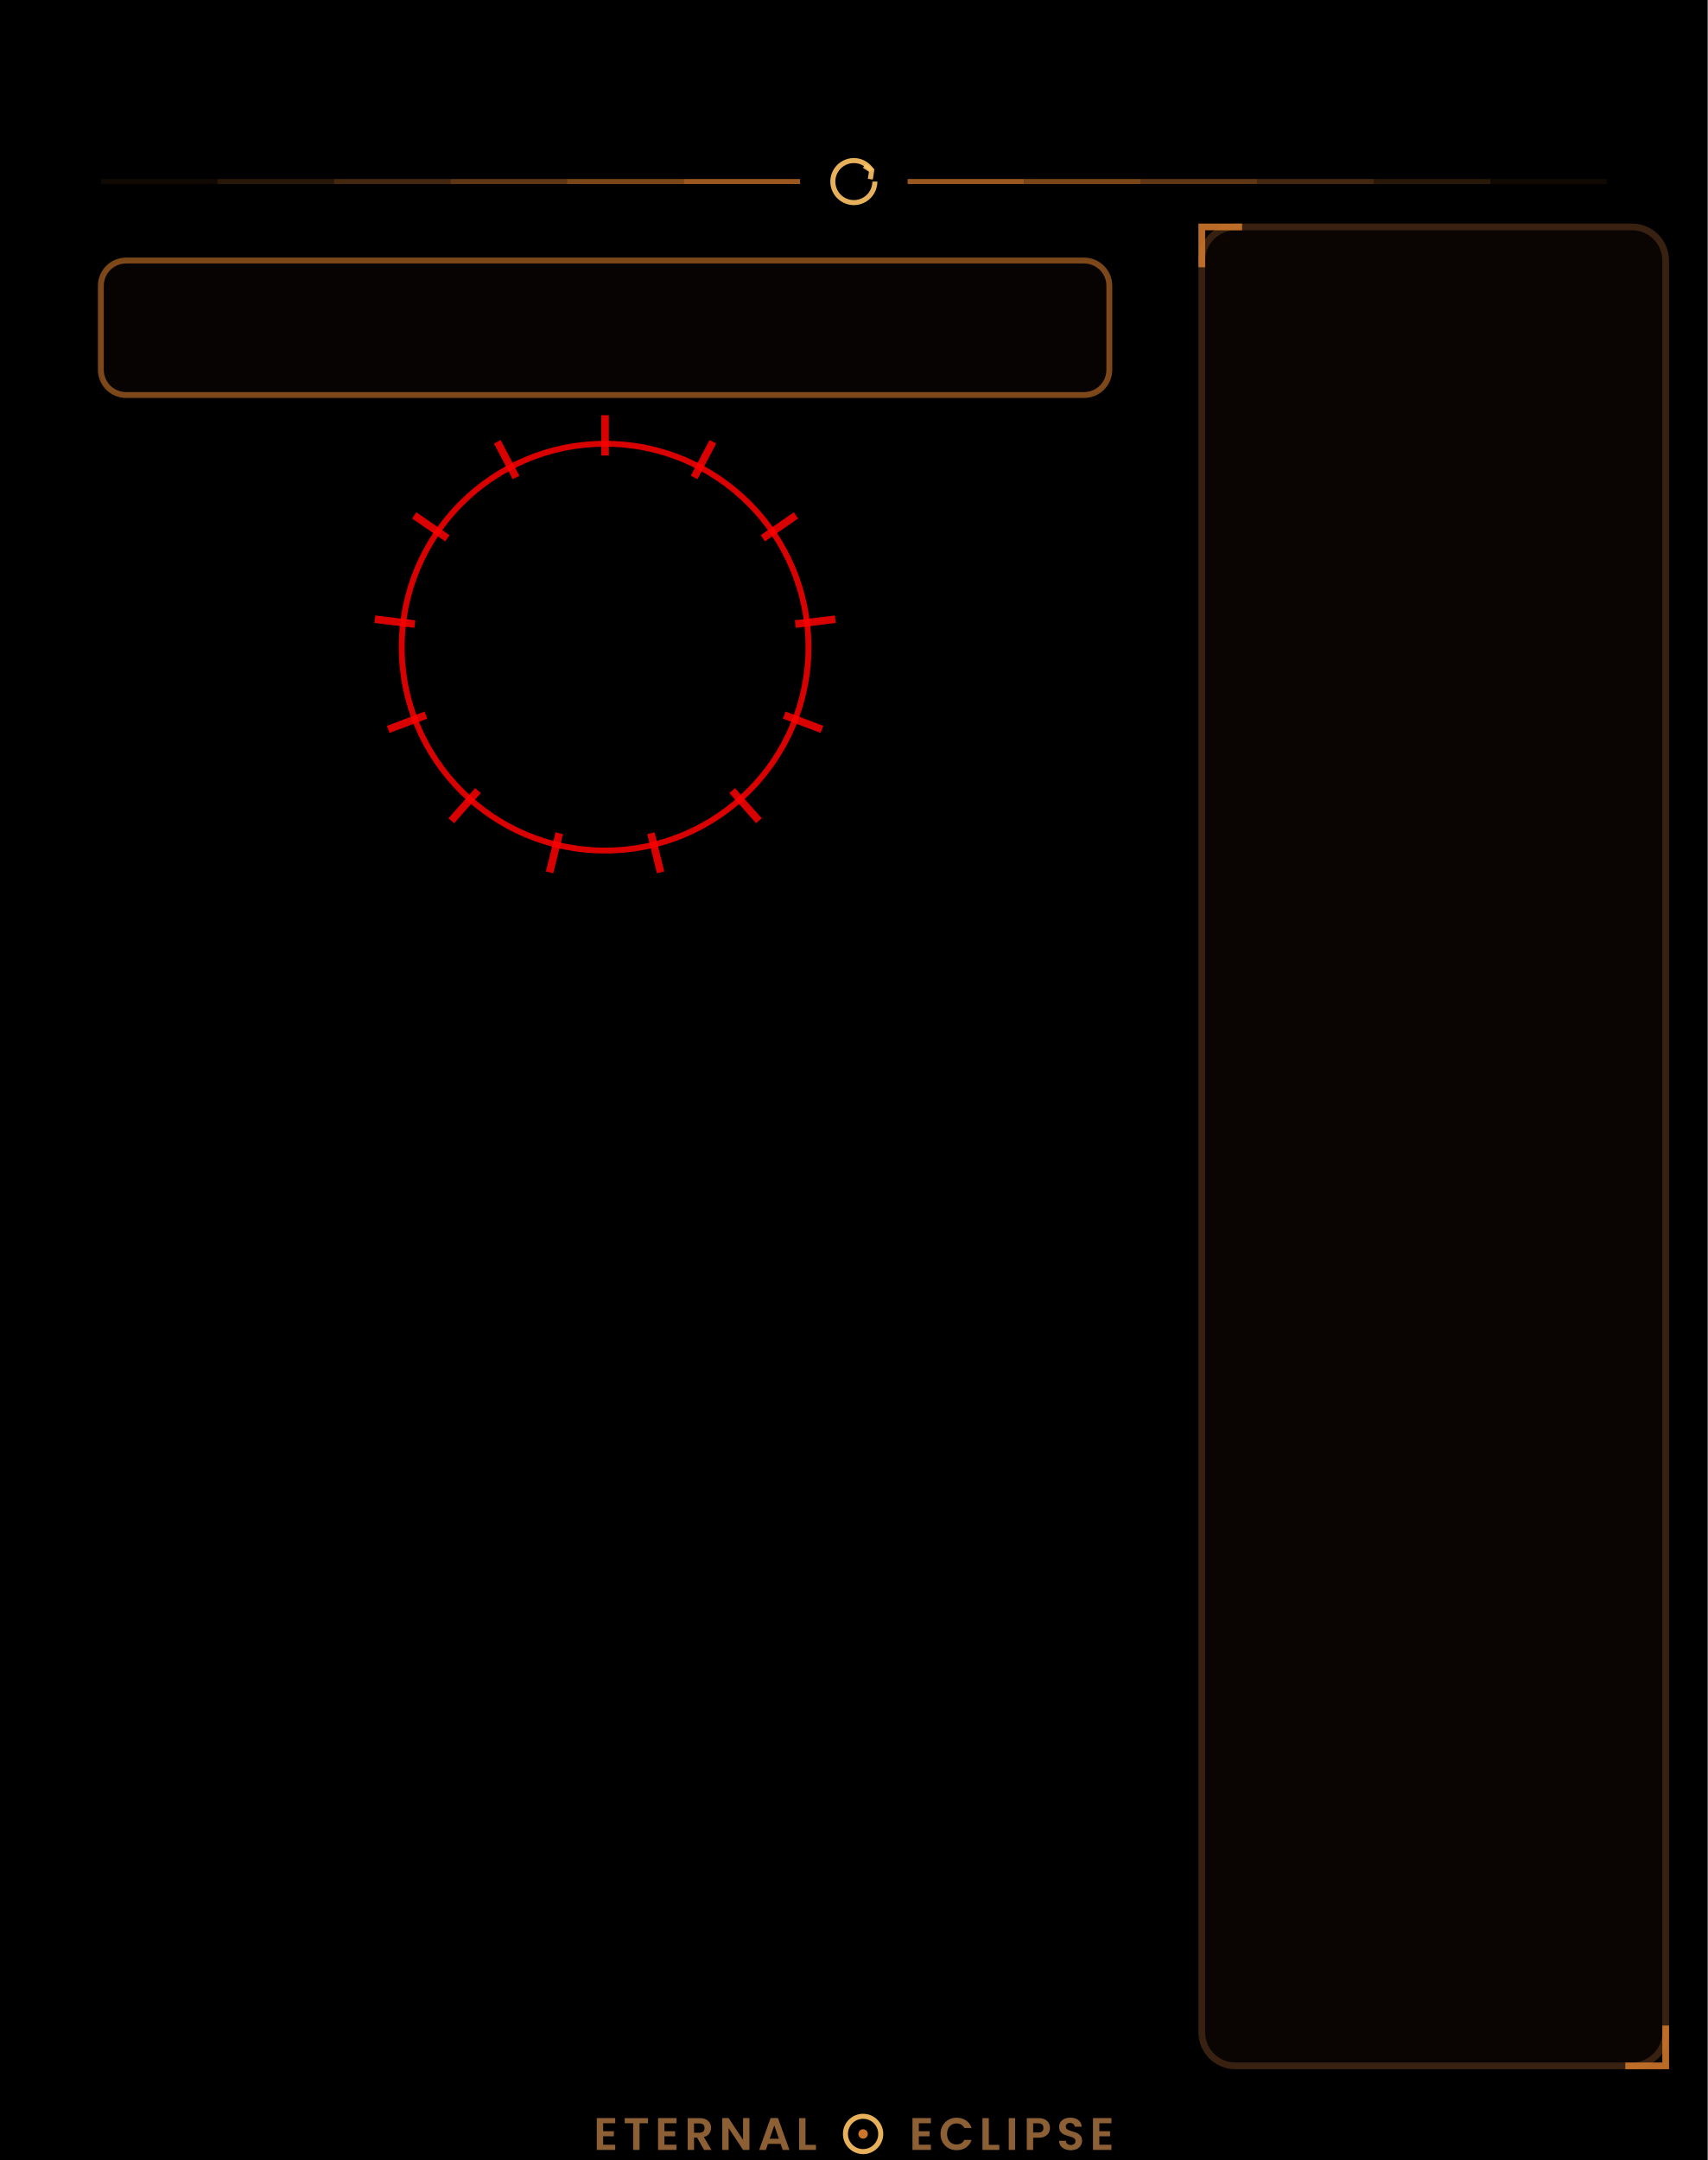
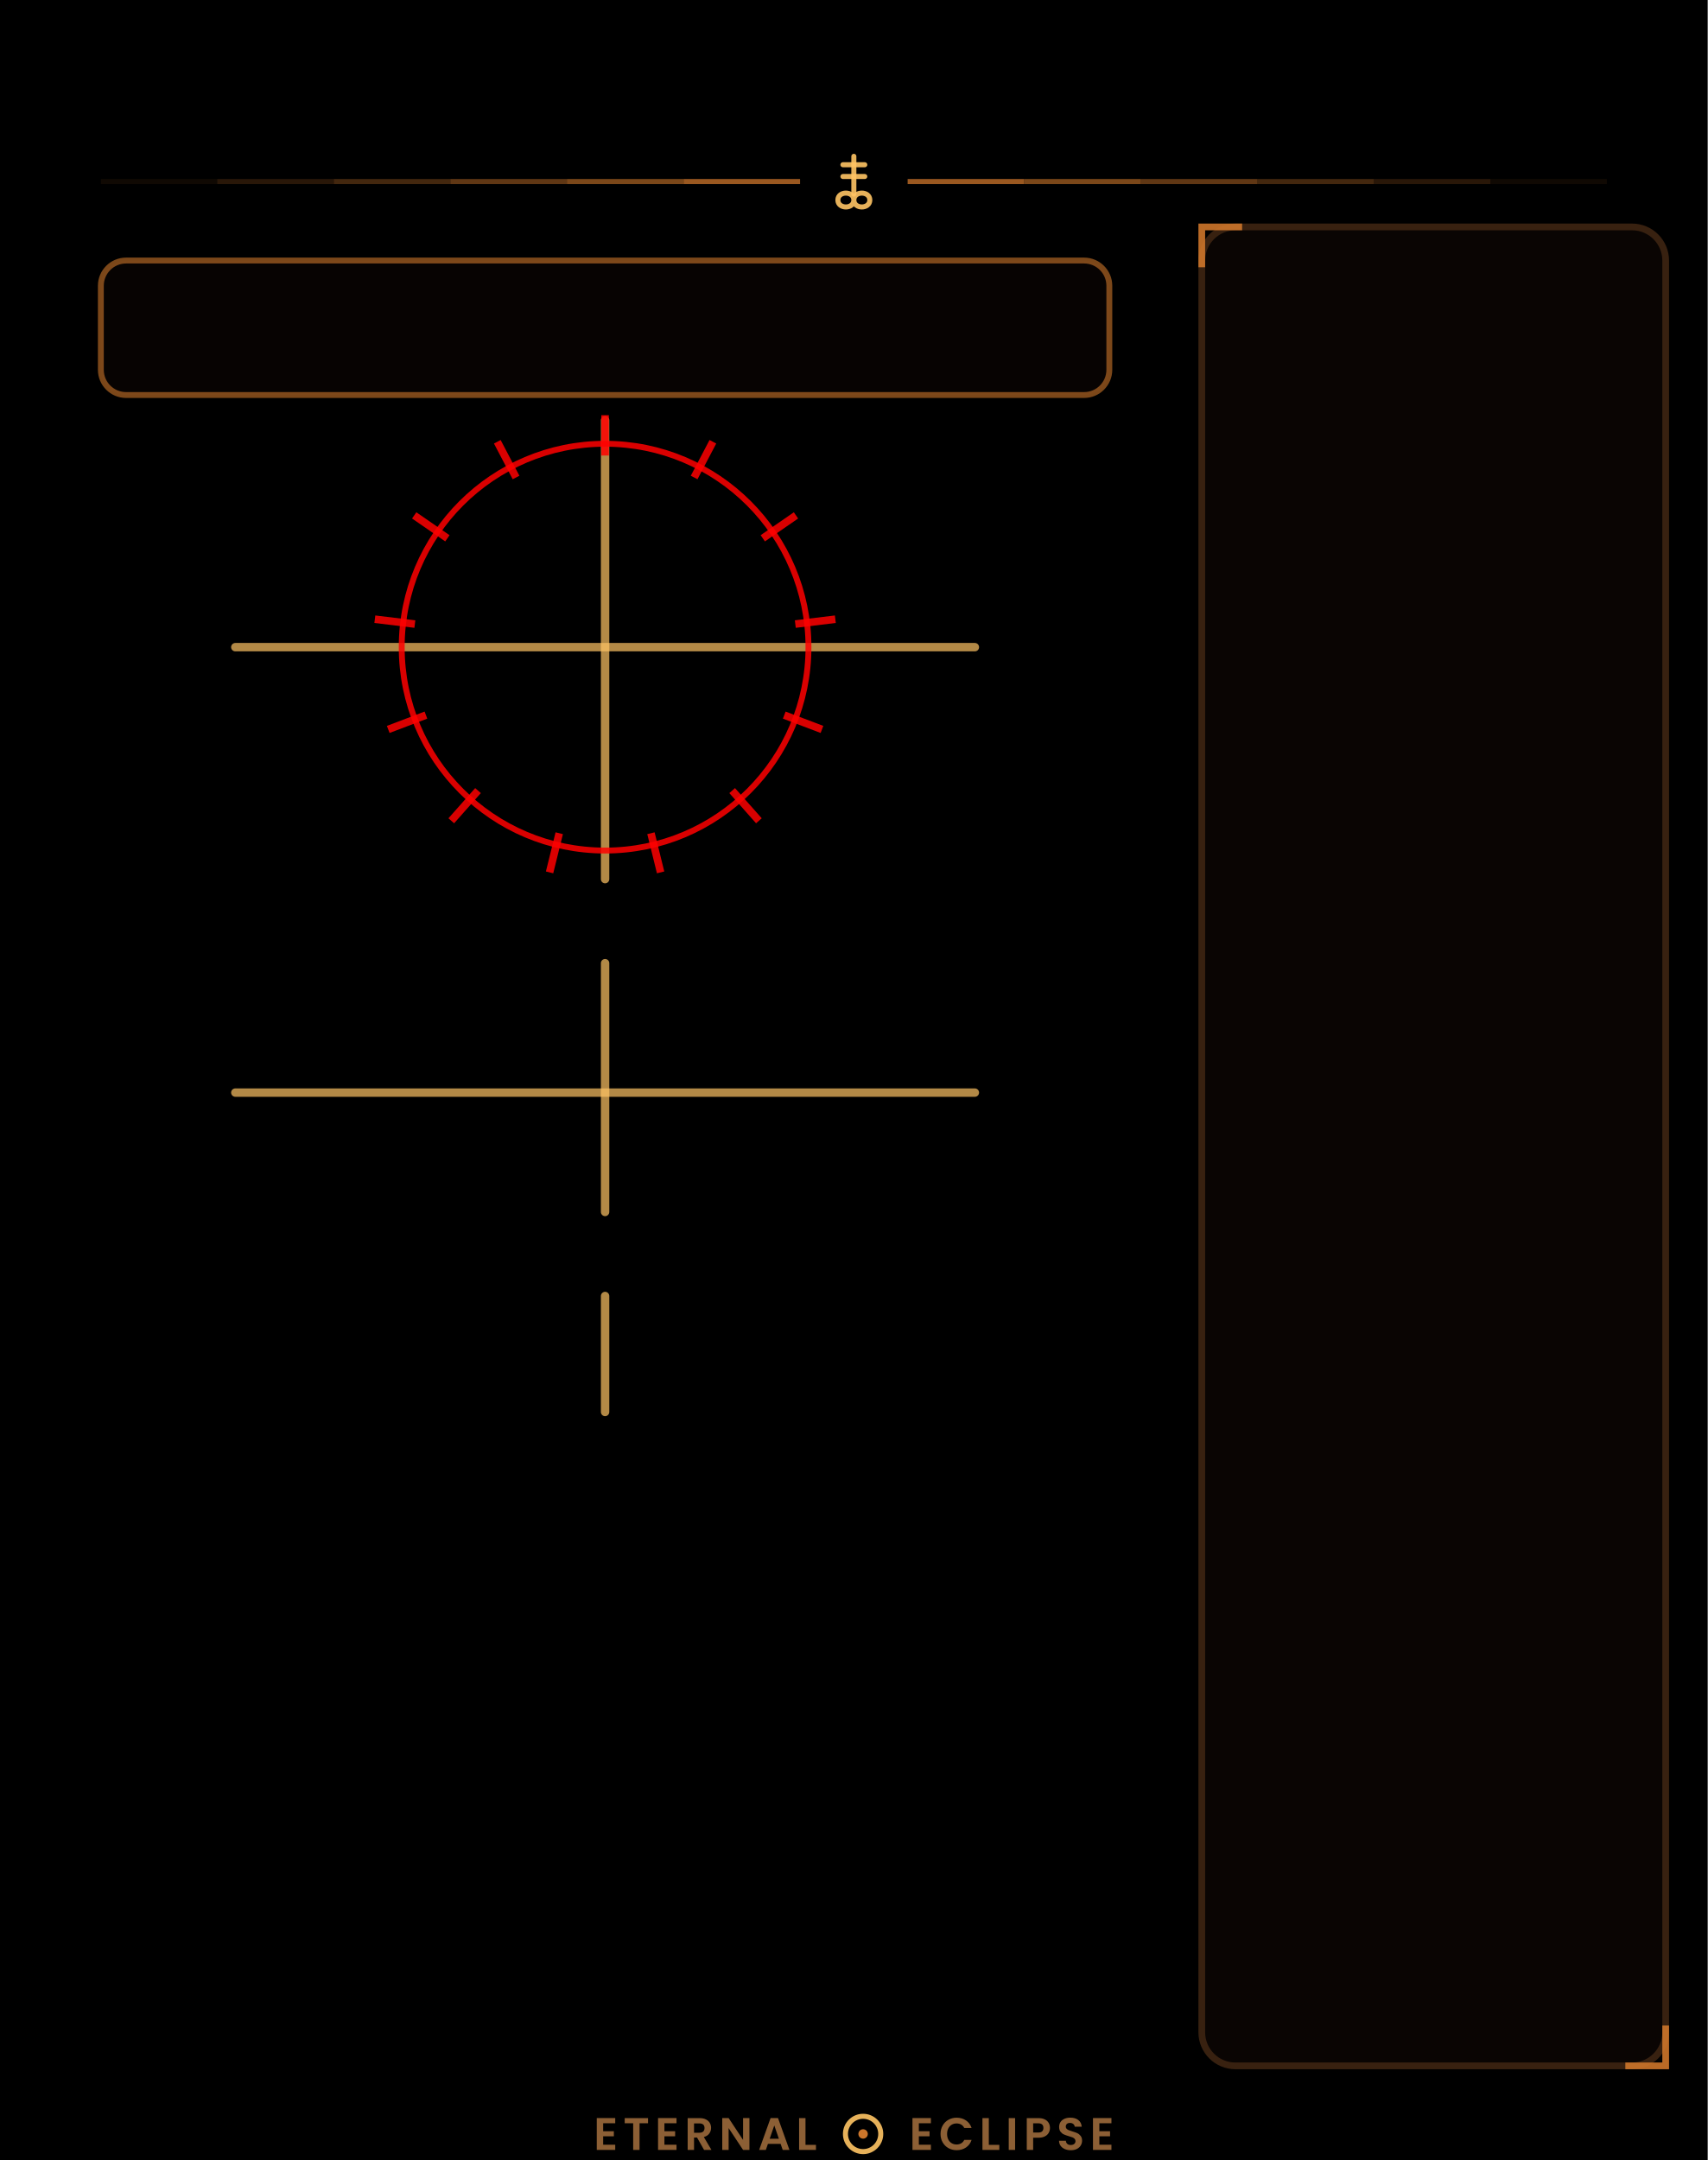
<svg xmlns="http://www.w3.org/2000/svg" width="101.6mm" height="128.5mm" viewBox="0 0 101.6 128.5">
  <rect x="0" y="0" width="101.6" height="128.5" fill="#000000" />
  <g stroke="#cd762b" stroke-width="0.3">
    <line x1="6.00" y1="10.8" x2="12.93" y2="10.8" stroke-opacity="0.08" />
    <line x1="12.93" y1="10.8" x2="19.87" y2="10.8" stroke-opacity="0.2" />
    <line x1="19.87" y1="10.8" x2="26.80" y2="10.8" stroke-opacity="0.33" />
    <line x1="26.80" y1="10.8" x2="33.73" y2="10.8" stroke-opacity="0.47" />
    <line x1="33.73" y1="10.8" x2="40.67" y2="10.8" stroke-opacity="0.6" />
    <line x1="40.67" y1="10.8" x2="47.60" y2="10.8" stroke-opacity="0.75" />
    <line x1="54.00" y1="10.8" x2="60.93" y2="10.8" stroke-opacity="0.75" />
    <line x1="60.93" y1="10.8" x2="67.87" y2="10.8" stroke-opacity="0.6" />
    <line x1="67.87" y1="10.8" x2="74.80" y2="10.8" stroke-opacity="0.47" />
    <line x1="74.80" y1="10.8" x2="81.73" y2="10.8" stroke-opacity="0.33" />
    <line x1="81.73" y1="10.8" x2="88.67" y2="10.8" stroke-opacity="0.2" />
    <line x1="88.67" y1="10.8" x2="95.60" y2="10.8" stroke-opacity="0.08" />
  </g>
-   <g transform="translate(50.8 10.8)" fill="none" stroke="#ffc464" stroke-width="0.3" stroke-opacity="0.9">
-     <path d="M 1.06,-0.66 A 1.25,1.25 0 1 0 1.25,0.00" />
-     <path d="M 0.62,-0.94 L 1.06,-0.66 L 0.98,-0.14" />
+   <g transform="translate(50.8 10.8)" fill="none" stroke="#ffc464" stroke-width="0.3" stroke-opacity="0.9" stroke-linecap="round">
+     <line x1="0" y1="-1.5" x2="0" y2="0.75" />
+     <line x1="-0.65" y1="-1.0" x2="0.65" y2="-1.0" />
+     <line x1="-0.65" y1="-0.3" x2="0.65" y2="-0.3" />
+     <path d="M -0.95,1.1 C -0.95,0.55 0,0.55 0,1.1 C 0,1.65 0.95,1.65 0.95,1.1 C 0.95,0.55 0,0.55 0,1.1 C 0,1.65 -0.95,1.65 -0.95,1.1 Z" />
  </g>
  <rect x="6" y="15.5" width="60" height="8" rx="1.5" fill="#070302" stroke="#cd762b" stroke-width="0.35" stroke-opacity="0.6" />
  <rect x="71.5" y="13.5" width="27.6" height="109.4" rx="2" fill="#0a0503" stroke="#382110" stroke-width="0.4" />
  <g fill="none" stroke="#cd762b" stroke-width="0.4" stroke-opacity="0.9">
    <path d="M 71.5,15.9 L 71.5,13.5 L 73.9,13.5" />
    <path d="M 99.1,120.5 L 99.1,122.9 L 96.7,122.9" />
+   </g>
+   <g stroke="#ffc464" stroke-opacity="0.7" stroke-width="0.5" stroke-linecap="round">
+     <line x1="36" y1="25.0" x2="36" y2="52.3" />
+     <line x1="36" y1="57.3" x2="36" y2="72.1" />
+     <line x1="36" y1="77.1" x2="36" y2="84.0" />
+     <line x1="14" y1="38.5" x2="58" y2="38.5" />
+     <line x1="14" y1="65.0" x2="58" y2="65.0" />
  </g>
  <g transform="translate(36 38.5)" stroke="#ff0000" stroke-opacity="0.85" fill="none">
    <circle cx="0" cy="0" r="12.1" stroke-width="0.35" />
    <g stroke-width="0.45">
      <line x1="0.000" y1="-11.400" x2="0.000" y2="-13.800" />
      <line x1="5.298" y1="-10.094" x2="6.413" y2="-12.219" />
      <line x1="9.382" y1="-6.476" x2="11.357" y2="-7.839" />
      <line x1="11.317" y1="-1.374" x2="13.699" y2="-1.663" />
      <line x1="10.659" y1="4.042" x2="12.903" y2="4.894" />
      <line x1="7.560" y1="8.533" x2="9.151" y2="10.329" />
      <line x1="2.728" y1="11.069" x2="3.303" y2="13.399" />
      <line x1="-2.728" y1="11.069" x2="-3.303" y2="13.399" />
      <line x1="-7.560" y1="8.533" x2="-9.151" y2="10.329" />
      <line x1="-10.659" y1="4.042" x2="-12.903" y2="4.894" />
      <line x1="-11.317" y1="-1.374" x2="-13.699" y2="-1.663" />
      <line x1="-9.382" y1="-6.476" x2="-11.357" y2="-7.839" />
      <line x1="-5.298" y1="-10.094" x2="-6.413" y2="-12.219" />
    </g>
  </g>
  <g transform="translate(50.8 127.9)">
    <g fill="#9c6a3b" fill-opacity="0.9">
      <path d="M-14.915 -1.586V-1.111H-14.278V-0.810H-14.915V-0.309H-14.197V0.000H-15.295V-1.895H-14.197V-1.586Z" />
      <path d="M-12.245 -1.892V-1.586H-12.750V0.000H-13.129V-1.586H-13.633V-1.892Z" />
      <path d="M-11.270 -1.586V-1.111H-10.633V-0.810H-11.270V-0.309H-10.551V0.000H-11.649V-1.895H-10.551V-1.586Z" />
      <path d="M-8.911 0.000 -9.329 -0.737H-9.508V0.000H-9.887V-1.892H-9.177Q-8.957 -1.892 -8.803 -1.815Q-8.648 -1.737 -8.571 -1.606Q-8.494 -1.474 -8.494 -1.312Q-8.494 -1.125 -8.602 -0.974Q-8.711 -0.824 -8.925 -0.767L-8.472 0.000ZM-9.508 -1.022H-9.190Q-9.036 -1.022 -8.960 -1.096Q-8.884 -1.171 -8.884 -1.304Q-8.884 -1.434 -8.960 -1.506Q-9.036 -1.577 -9.190 -1.577H-9.508Z" />
      <path d="M-6.212 0.000H-6.591L-7.450 -1.298V0.000H-7.830V-1.895H-7.450L-6.591 -0.594V-1.895H-6.212Z" />
      <path d="M-4.357 -0.360H-5.111L-5.236 0.000H-5.634L-4.954 -1.895H-4.512L-3.832 0.000H-4.233ZM-4.460 -0.664 -4.734 -1.455 -5.008 -0.664Z" />
      <path d="M-2.877 -0.301H-2.254V0.000H-3.257V-1.892H-2.877Z" />
      <path d="M3.867 -1.586V-1.111H4.504V-0.810H3.867V-0.309H4.585V0.000H3.487V-1.895H4.585V-1.586Z" />
      <path d="M6.117 -1.916Q6.434 -1.916 6.672 -1.754Q6.911 -1.591 7.006 -1.304H6.569Q6.504 -1.439 6.386 -1.507Q6.268 -1.575 6.114 -1.575Q5.948 -1.575 5.820 -1.498Q5.691 -1.420 5.619 -1.279Q5.547 -1.138 5.547 -0.949Q5.547 -0.762 5.619 -0.619Q5.691 -0.477 5.820 -0.400Q5.948 -0.323 6.114 -0.323Q6.268 -0.323 6.386 -0.392Q6.504 -0.461 6.569 -0.596H7.006Q6.911 -0.306 6.673 -0.145Q6.436 0.016 6.117 0.016Q5.845 0.016 5.627 -0.107Q5.409 -0.230 5.283 -0.450Q5.157 -0.669 5.157 -0.949Q5.157 -1.228 5.283 -1.449Q5.409 -1.670 5.627 -1.793Q5.845 -1.916 6.117 -1.916Z" />
      <path d="M8.030 -0.301H8.654V0.000H7.651V-1.892H8.030Z" />
      <path d="M9.594 -1.892V0.000H9.215V-1.892Z" />
      <path d="M10.985 -0.726H10.668V0.000H10.288V-1.892H10.985Q11.204 -1.892 11.359 -1.816Q11.513 -1.740 11.591 -1.607Q11.668 -1.474 11.668 -1.306Q11.668 -1.155 11.596 -1.022Q11.524 -0.889 11.371 -0.808Q11.218 -0.726 10.985 -0.726ZM11.278 -1.306Q11.278 -1.583 10.969 -1.583H10.668V-1.033H10.969Q11.126 -1.033 11.202 -1.104Q11.278 -1.176 11.278 -1.306Z" />
      <path d="M12.207 -0.545H12.614Q12.622 -0.428 12.697 -0.360Q12.771 -0.293 12.901 -0.293Q13.034 -0.293 13.110 -0.356Q13.186 -0.420 13.186 -0.523Q13.186 -0.607 13.134 -0.661Q13.083 -0.716 13.006 -0.747Q12.928 -0.778 12.793 -0.816Q12.609 -0.870 12.493 -0.923Q12.378 -0.976 12.296 -1.083Q12.213 -1.190 12.213 -1.369Q12.213 -1.537 12.297 -1.661Q12.381 -1.786 12.533 -1.853Q12.685 -1.919 12.880 -1.919Q13.172 -1.919 13.355 -1.777Q13.538 -1.634 13.557 -1.380H13.140Q13.134 -1.477 13.057 -1.541Q12.980 -1.605 12.853 -1.605Q12.741 -1.605 12.675 -1.548Q12.609 -1.491 12.609 -1.382Q12.609 -1.306 12.659 -1.256Q12.709 -1.206 12.783 -1.175Q12.858 -1.144 12.994 -1.103Q13.178 -1.049 13.294 -0.995Q13.411 -0.941 13.495 -0.832Q13.579 -0.724 13.579 -0.548Q13.579 -0.396 13.500 -0.266Q13.422 -0.136 13.270 -0.058Q13.118 0.019 12.909 0.019Q12.712 0.019 12.553 -0.049Q12.395 -0.117 12.302 -0.244Q12.210 -0.371 12.207 -0.545Z" />
      <path d="M14.606 -1.586V-1.111H15.243V-0.810H14.606V-0.309H15.325V0.000H14.227V-1.895H15.325V-1.586Z" />
    </g>
    <circle cx="0.550" cy="-0.950" r="1.05" fill="none" stroke="#ffc464" stroke-width="0.3" stroke-opacity="0.9" />
    <circle cx="0.550" cy="-0.950" r="0.28" fill="#cd762b" />
  </g>
</svg>
